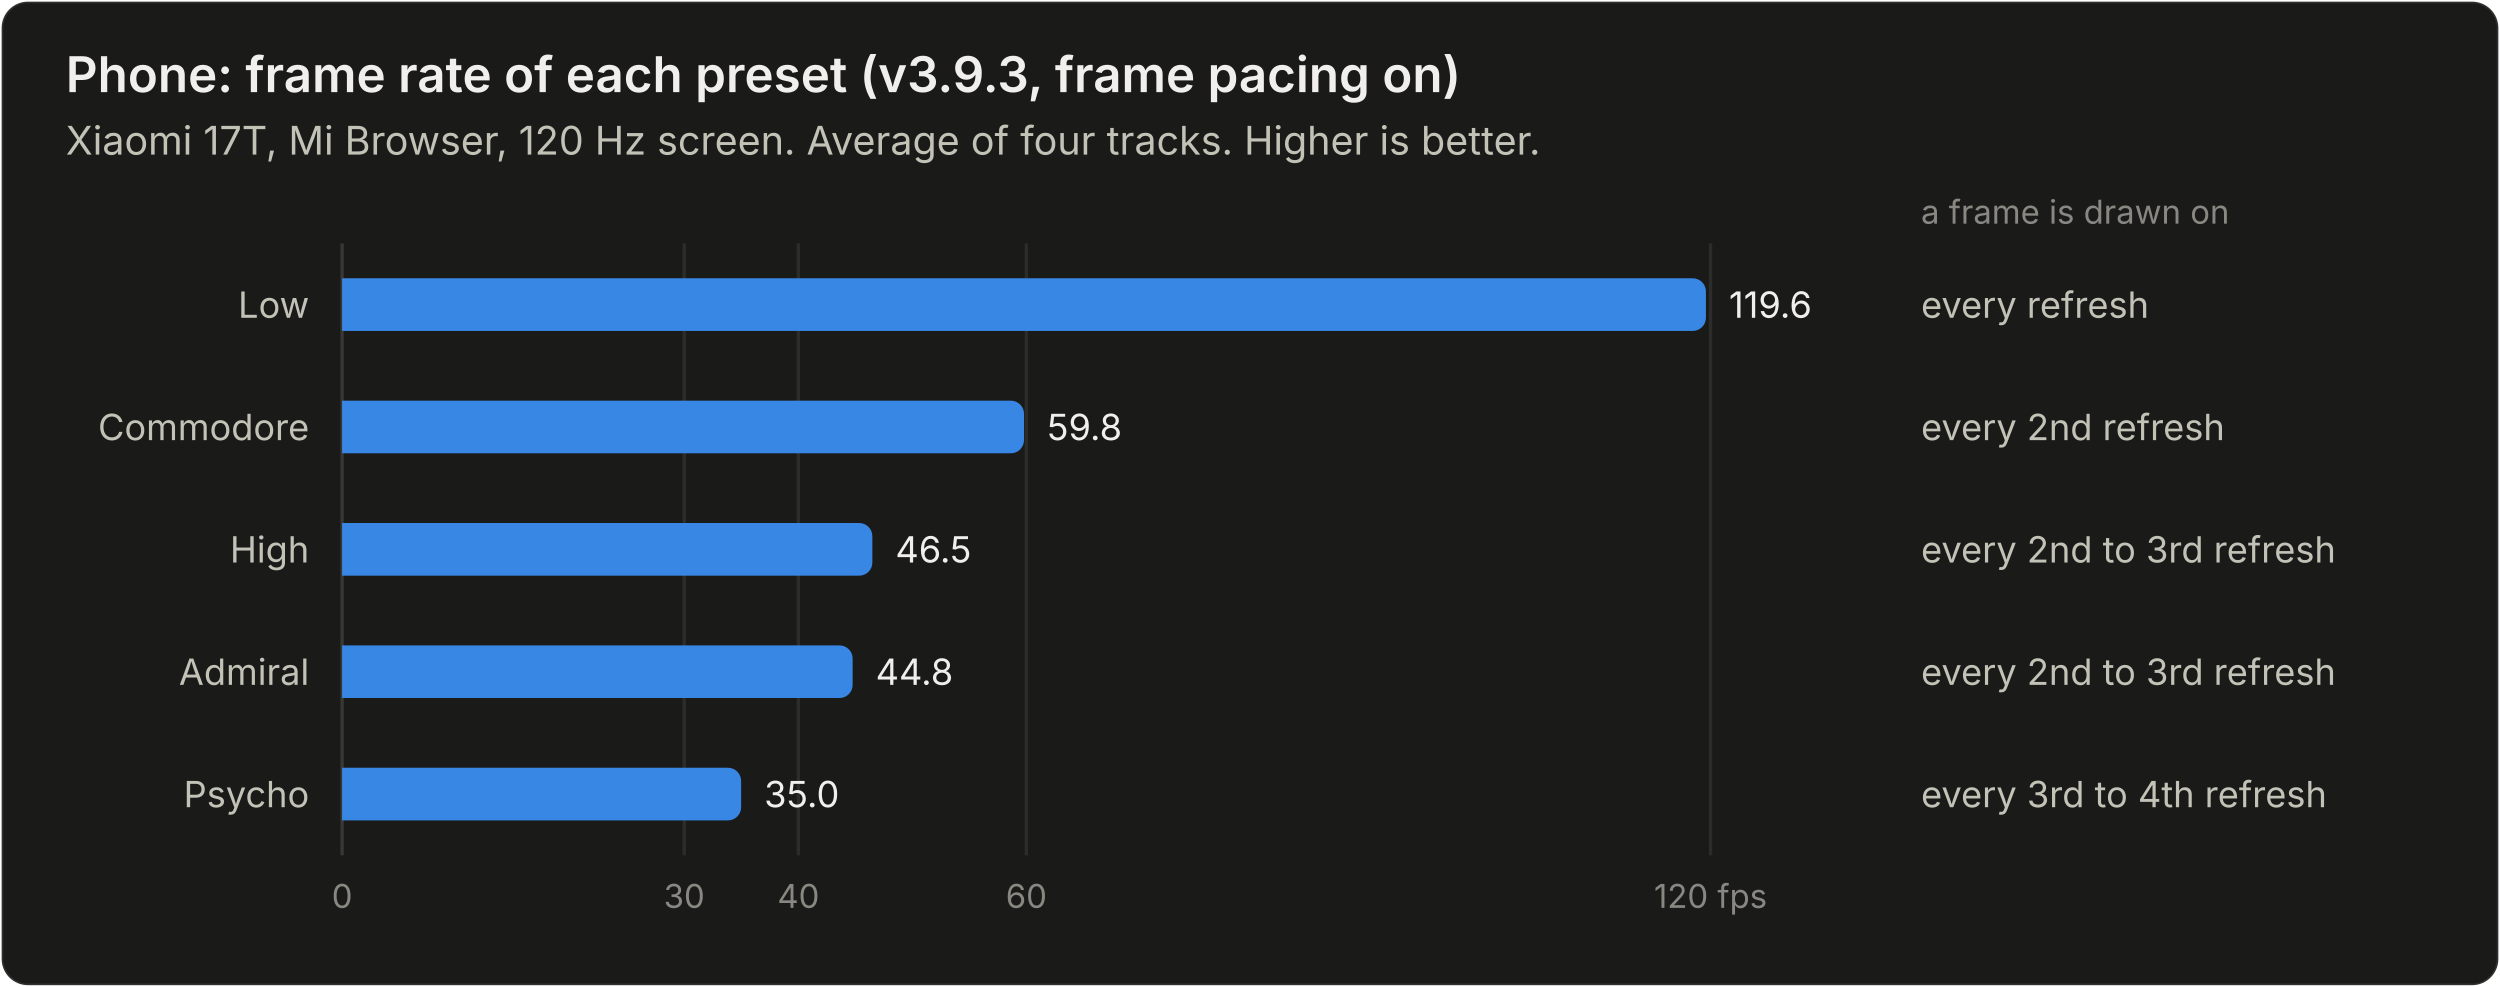
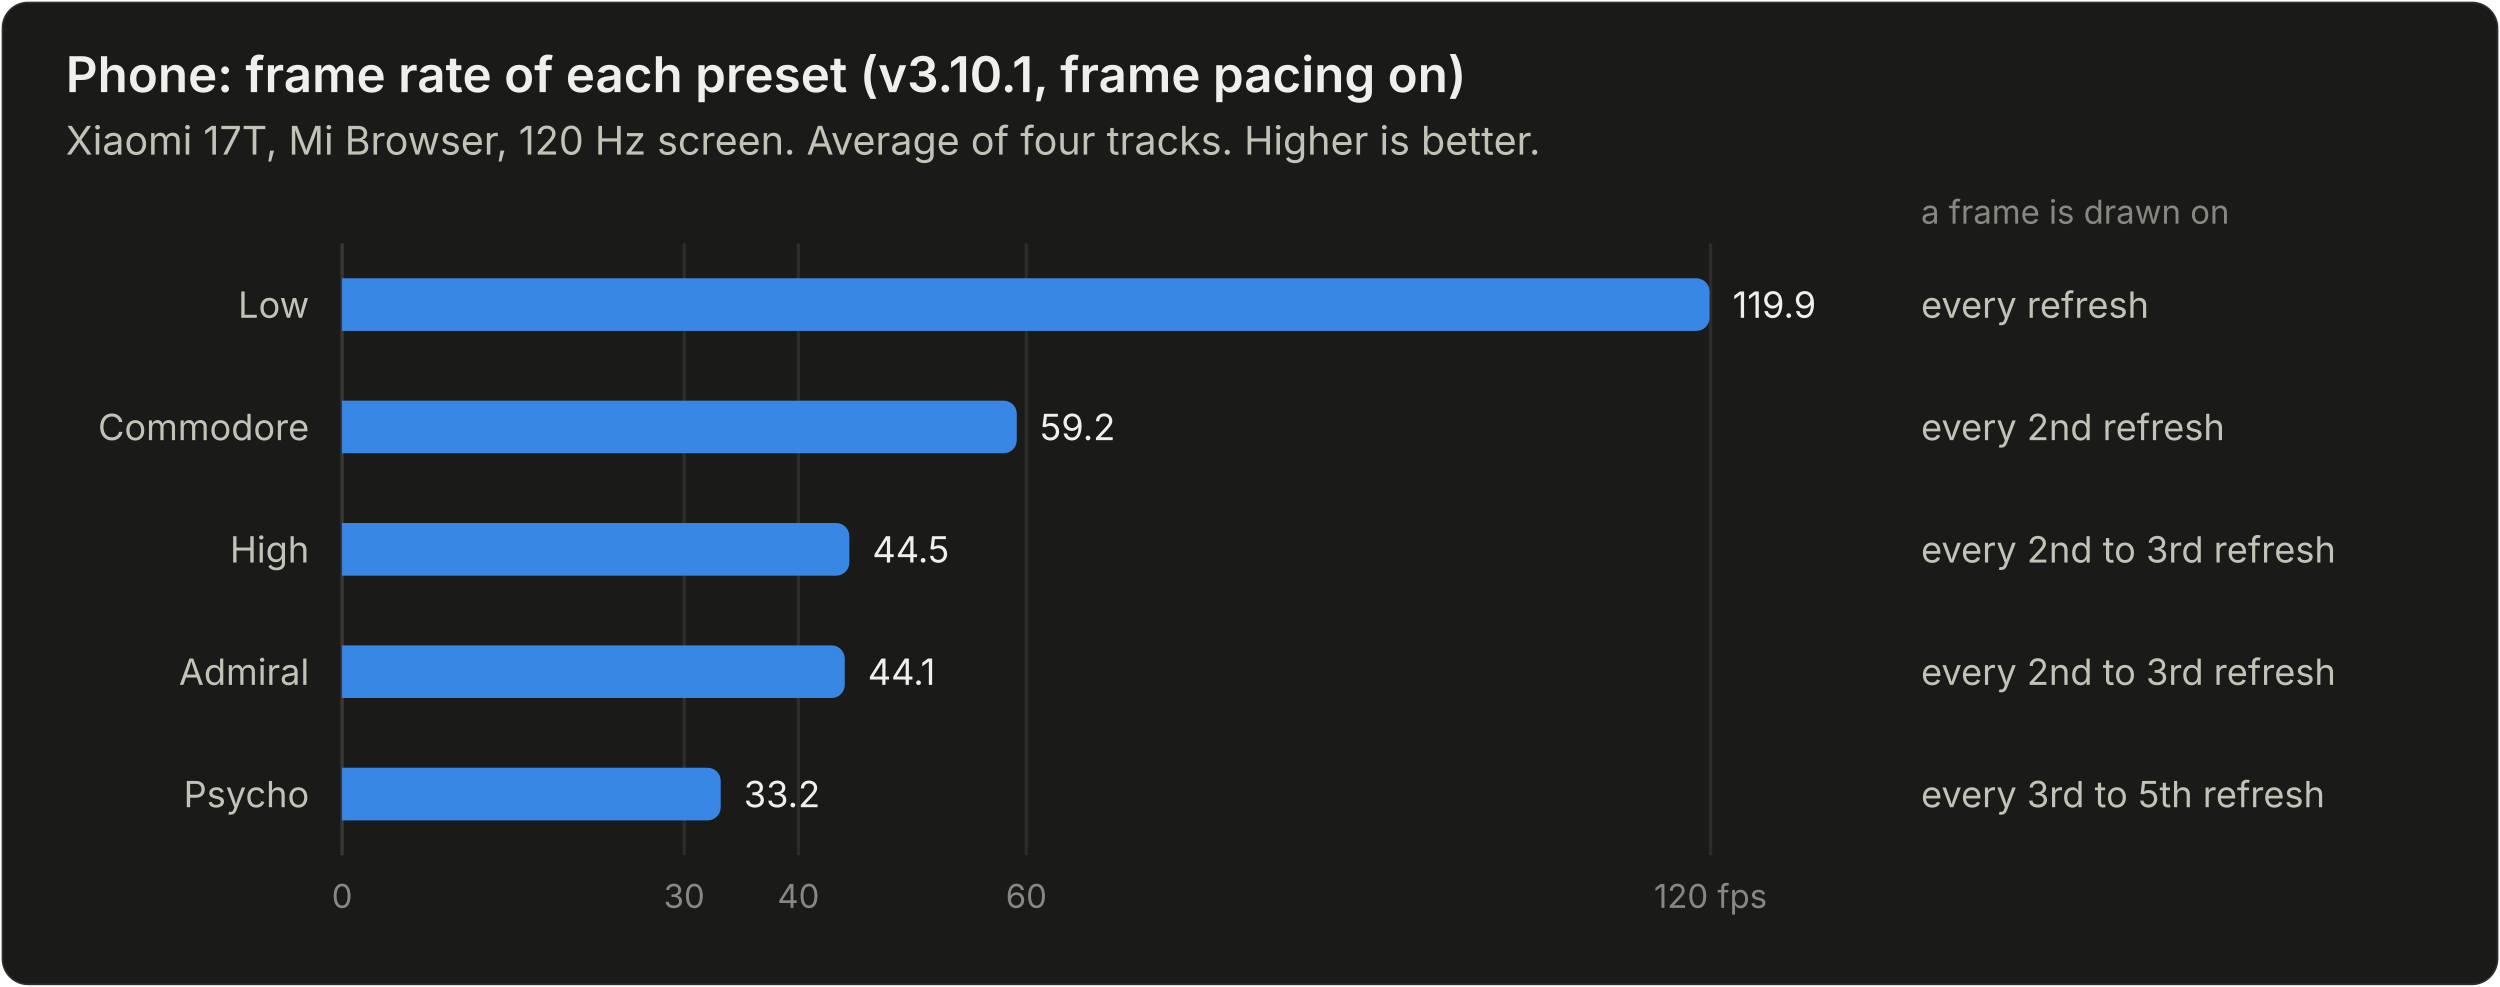
- <svg xmlns="http://www.w3.org/2000/svg" viewBox="0 0 760 300" width="760" height="300" font-family="system-ui,-apple-system,&quot;Segoe UI&quot;,sans-serif" role="img" aria-label="Phone: frame rate of each preset (v3.9.3, frame pacing on)">
+ <svg xmlns="http://www.w3.org/2000/svg" viewBox="0 0 760 300" width="760" height="300" font-family="system-ui,-apple-system,&quot;Segoe UI&quot;,sans-serif" role="img" aria-label="Phone: frame rate of each preset (v3.10.1, frame pacing on)">
  <rect x="0.5" y="0.5" width="759" height="299" rx="8" fill="#1a1a19" stroke="rgba(255,255,255,0.10)" />
-   <text x="20.0" y="28.0" font-size="15" fill="#f0efec" text-anchor="start" font-weight="600">Phone: frame rate of each preset (v3.9.3, frame pacing on)</text>
+   <text x="20.0" y="28.0" font-size="15" fill="#f0efec" text-anchor="start" font-weight="600">Phone: frame rate of each preset (v3.10.1, frame pacing on)</text>
  <text x="20.0" y="47.0" font-size="12" fill="#c3c2b7" text-anchor="start" font-weight="400">Xiaomi 17T, Mi Browser, 120 Hz screen. Average of four tracks. Higher is better.</text>
  <line x1="104.0" y1="74.0" x2="104.0" y2="260.0" stroke="#383835" stroke-width="1" />
  <text x="104.0" y="276.0" font-size="10" fill="#898781" text-anchor="middle" font-weight="400">0</text>
  <line x1="208.0" y1="74.0" x2="208.0" y2="260.0" stroke="#2c2c2a" stroke-width="1" />
  <text x="208.0" y="276.0" font-size="10" fill="#898781" text-anchor="middle" font-weight="400">30</text>
  <line x1="242.7" y1="74.0" x2="242.7" y2="260.0" stroke="#2c2c2a" stroke-width="1" />
  <text x="242.7" y="276.0" font-size="10" fill="#898781" text-anchor="middle" font-weight="400">40</text>
  <line x1="312.0" y1="74.0" x2="312.0" y2="260.0" stroke="#2c2c2a" stroke-width="1" />
  <text x="312.0" y="276.0" font-size="10" fill="#898781" text-anchor="middle" font-weight="400">60</text>
  <line x1="520.0" y1="74.0" x2="520.0" y2="260.0" stroke="#2c2c2a" stroke-width="1" />
  <text x="520.0" y="276.0" font-size="10" fill="#898781" text-anchor="middle" font-weight="400">120 fps</text>
  <text x="584.0" y="68.0" font-size="10" fill="#898781" text-anchor="start" font-weight="400">a frame is drawn on</text>
  <text x="94.0" y="96.6" font-size="11" fill="#c3c2b7" text-anchor="end" font-weight="400">Low</text>
-   <path d="M104.0 84.6h410.6a4 4 0 0 1 4 4v8.0a4 4 0 0 1 -4 4h-410.6z" fill="#3987e5" />
-   <text x="525.6" y="96.6" font-size="11" fill="#f0efec" text-anchor="start" font-weight="400">119.6</text>
+   <path d="M104.0 84.6h411.7a4 4 0 0 1 4 4v8.0a4 4 0 0 1 -4 4h-411.7z" fill="#3987e5" />
+   <text x="526.7" y="96.6" font-size="11" fill="#f0efec" text-anchor="start" font-weight="400">119.9</text>
  <text x="584.0" y="96.6" font-size="11" fill="#c3c2b7" text-anchor="start" font-weight="400">every refresh</text>
  <text x="94.0" y="133.8" font-size="11" fill="#c3c2b7" text-anchor="end" font-weight="400">Commodore</text>
-   <path d="M104.0 121.8h203.3a4 4 0 0 1 4 4v8.0a4 4 0 0 1 -4 4h-203.3z" fill="#3987e5" />
-   <text x="318.3" y="133.8" font-size="11" fill="#f0efec" text-anchor="start" font-weight="400">59.8</text>
+   <path d="M104.0 121.8h201.1a4 4 0 0 1 4 4v8.0a4 4 0 0 1 -4 4h-201.1z" fill="#3987e5" />
+   <text x="316.1" y="133.8" font-size="11" fill="#f0efec" text-anchor="start" font-weight="400">59.2</text>
  <text x="584.0" y="133.8" font-size="11" fill="#c3c2b7" text-anchor="start" font-weight="400">every 2nd refresh</text>
  <text x="94.0" y="171.0" font-size="11" fill="#c3c2b7" text-anchor="end" font-weight="400">High</text>
-   <path d="M104.0 159.0h157.2a4 4 0 0 1 4 4v8.0a4 4 0 0 1 -4 4h-157.2z" fill="#3987e5" />
-   <text x="272.2" y="171.0" font-size="11" fill="#f0efec" text-anchor="start" font-weight="400">46.5</text>
+   <path d="M104.0 159.0h150.2a4 4 0 0 1 4 4v8.0a4 4 0 0 1 -4 4h-150.2z" fill="#3987e5" />
+   <text x="265.2" y="171.0" font-size="11" fill="#f0efec" text-anchor="start" font-weight="400">44.5</text>
  <text x="584.0" y="171.0" font-size="11" fill="#c3c2b7" text-anchor="start" font-weight="400">every 2nd to 3rd refresh</text>
  <text x="94.0" y="208.2" font-size="11" fill="#c3c2b7" text-anchor="end" font-weight="400">Admiral</text>
-   <path d="M104.0 196.2h151.2a4 4 0 0 1 4 4v8.0a4 4 0 0 1 -4 4h-151.2z" fill="#3987e5" />
-   <text x="266.2" y="208.2" font-size="11" fill="#f0efec" text-anchor="start" font-weight="400">44.8</text>
+   <path d="M104.0 196.2h148.8a4 4 0 0 1 4 4v8.0a4 4 0 0 1 -4 4h-148.8z" fill="#3987e5" />
+   <text x="263.8" y="208.2" font-size="11" fill="#f0efec" text-anchor="start" font-weight="400">44.1</text>
  <text x="584.0" y="208.2" font-size="11" fill="#c3c2b7" text-anchor="start" font-weight="400">every 2nd to 3rd refresh</text>
  <text x="94.0" y="245.4" font-size="11" fill="#c3c2b7" text-anchor="end" font-weight="400">Psycho</text>
-   <path d="M104.0 233.4h117.3a4 4 0 0 1 4 4v8.0a4 4 0 0 1 -4 4h-117.3z" fill="#3987e5" />
-   <text x="232.3" y="245.4" font-size="11" fill="#f0efec" text-anchor="start" font-weight="400">35.0</text>
-   <text x="584.0" y="245.4" font-size="11" fill="#c3c2b7" text-anchor="start" font-weight="400">every 3rd to 4th refresh</text>
+   <path d="M104.0 233.4h111.1a4 4 0 0 1 4 4v8.0a4 4 0 0 1 -4 4h-111.1z" fill="#3987e5" />
+   <text x="226.1" y="245.4" font-size="11" fill="#f0efec" text-anchor="start" font-weight="400">33.2</text>
+   <text x="584.0" y="245.4" font-size="11" fill="#c3c2b7" text-anchor="start" font-weight="400">every 3rd to 5th refresh</text>
</svg>
